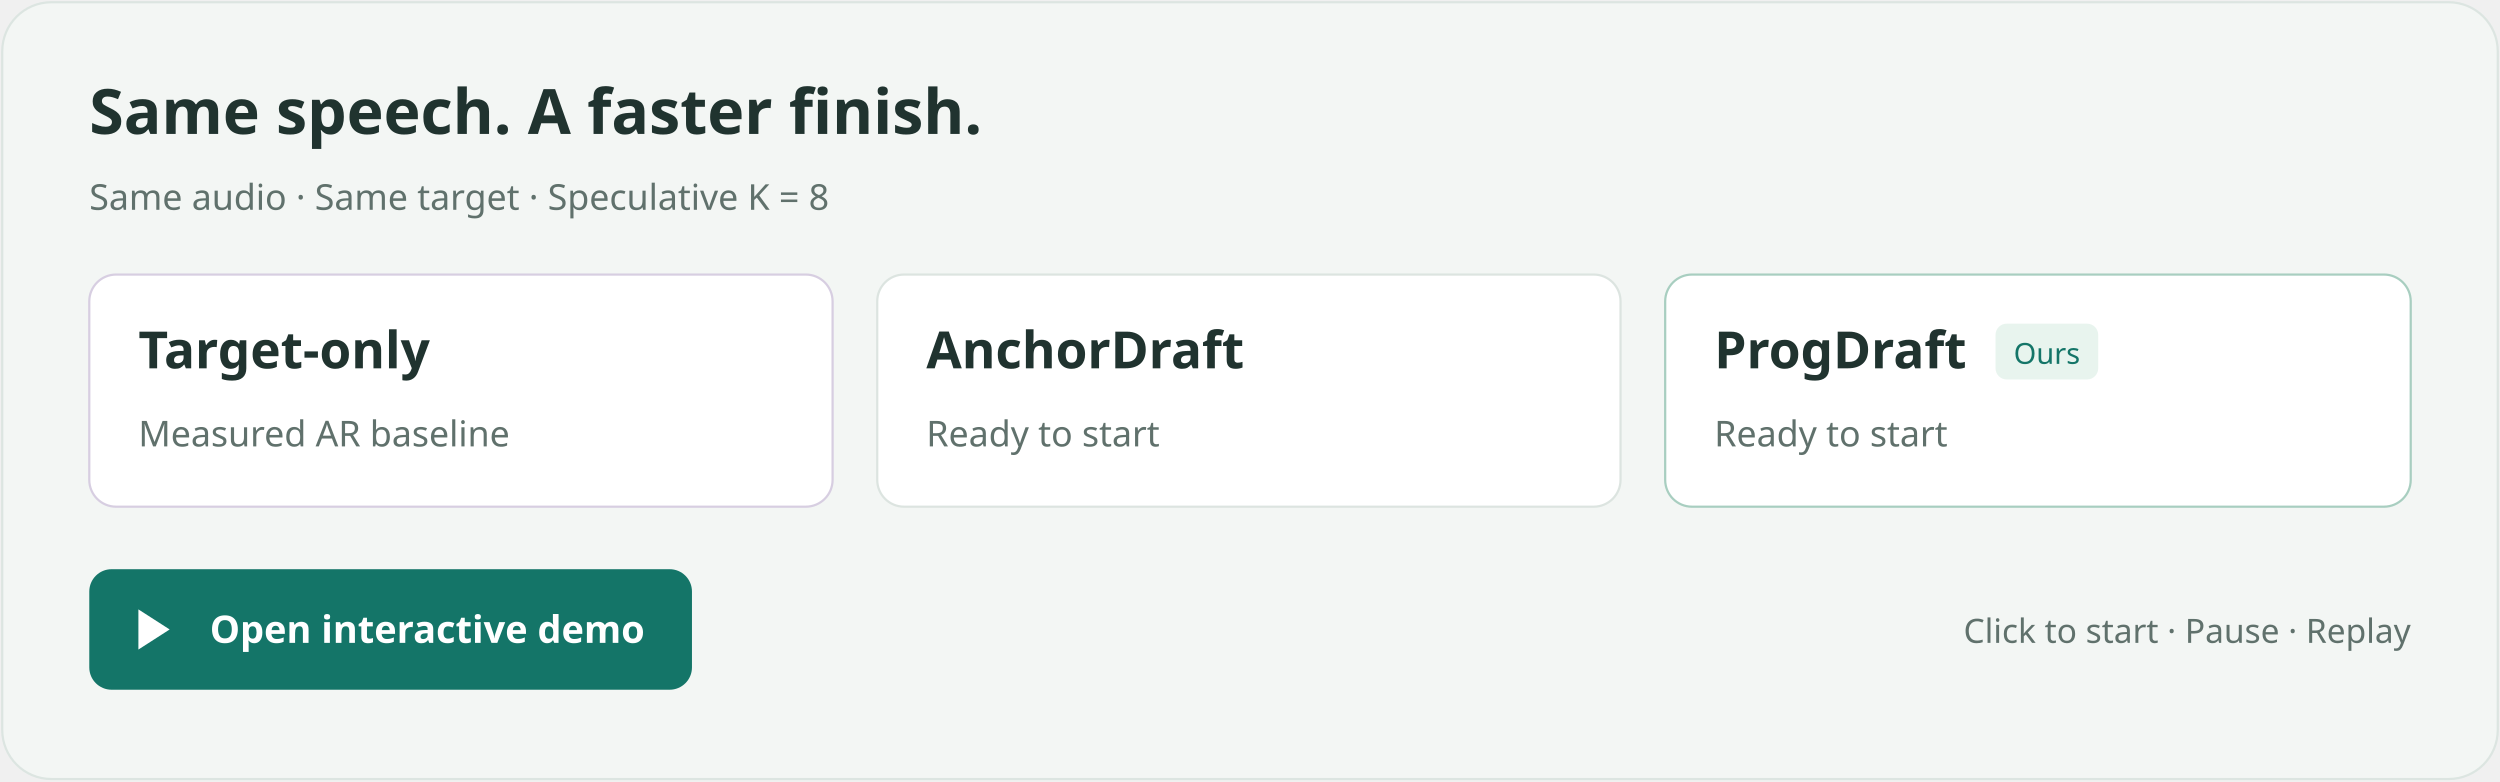
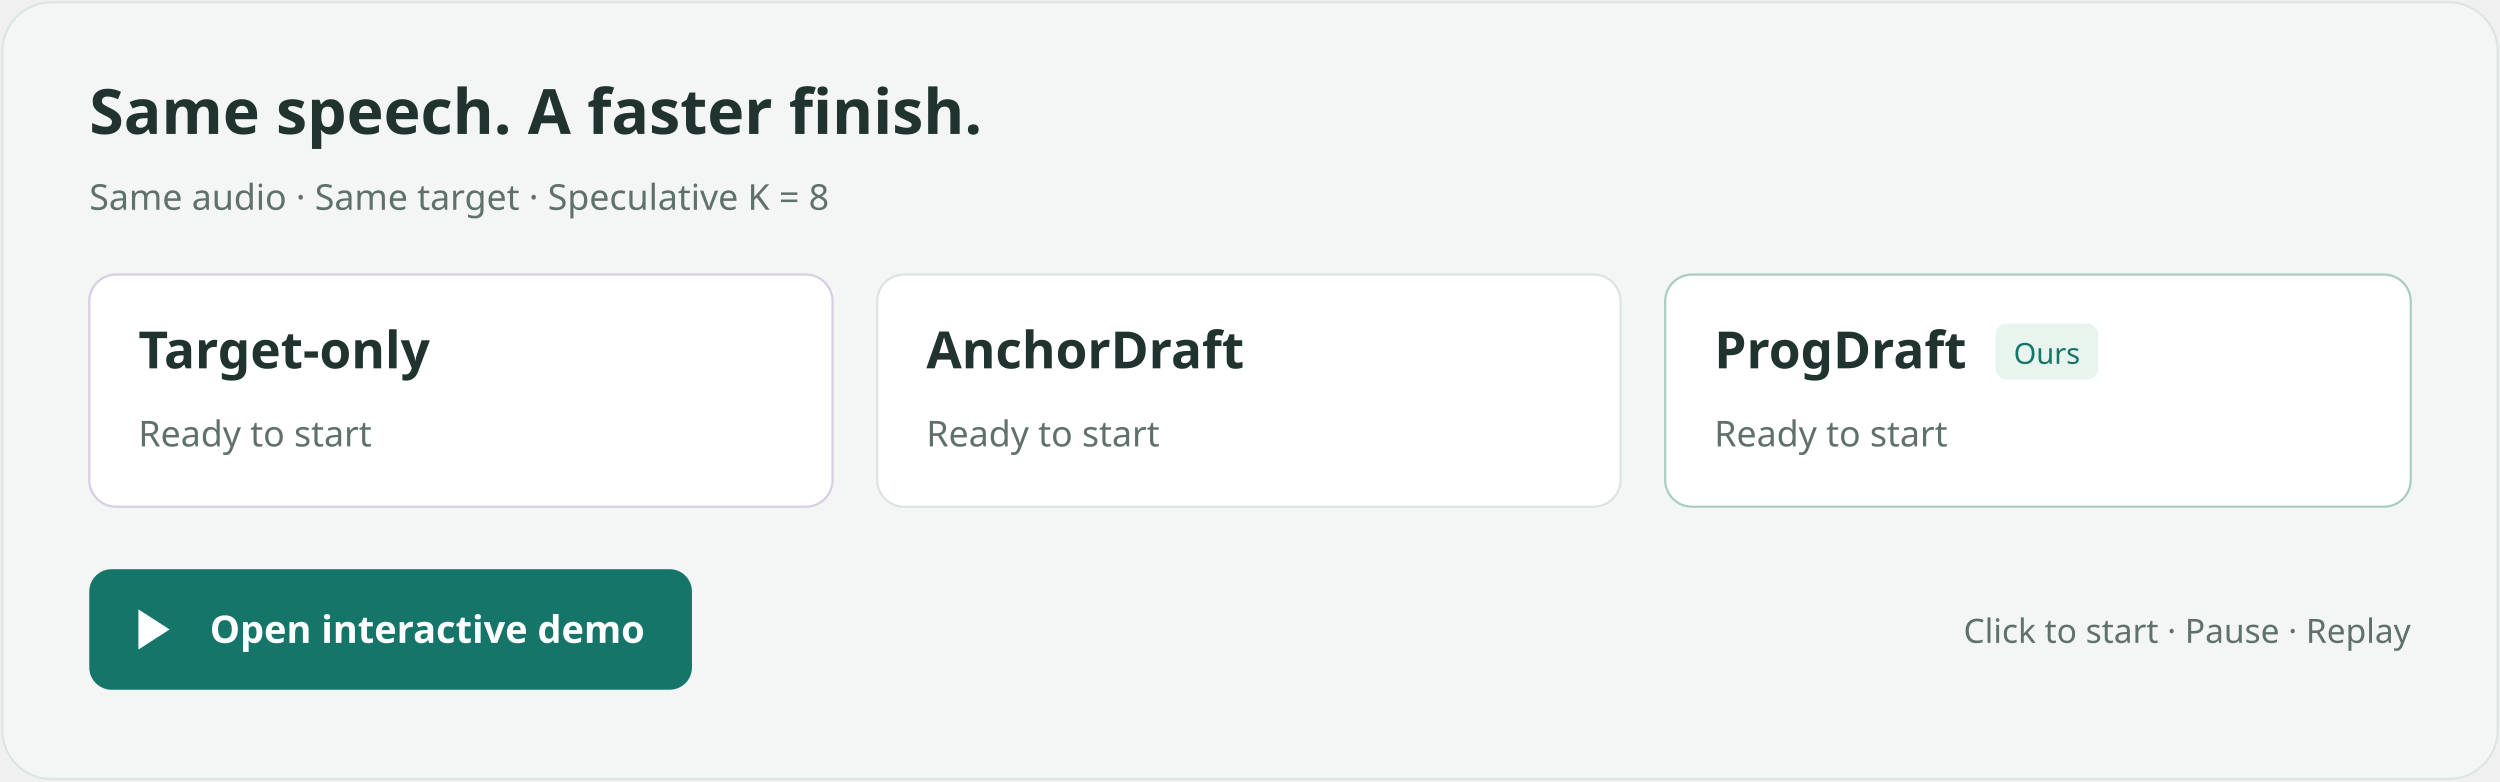
<svg xmlns="http://www.w3.org/2000/svg" width="1120" height="350" viewBox="0 0 1120 350" role="img" aria-labelledby="title desc">
  <rect x="1" y="1" width="1118" height="348" rx="22" fill="#f3f6f4" stroke="#dce5e1" />
  <g font-family="Avenir Next, Avenir, Segoe UI, sans-serif">
    <text x="40" y="60" font-size="28" font-weight="650" fill="#20332f">Same speech. A faster finish.</text>
    <text x="40" y="94" font-size="16" fill="#60716c">Same audio · Same target · Speculative K = 8</text>
    <rect x="40" y="123" width="333" height="104" rx="12" fill="#fff" stroke="#d7cee1" />
    <rect x="393" y="123" width="333" height="104" rx="12" fill="#fff" stroke="#dce4e0" />
    <rect x="746" y="123" width="334" height="104" rx="12" fill="#fff" stroke="#a8cec0" />
    <text x="62" y="165" font-size="23" font-weight="650" fill="#20332f">Target-only</text>
    <text x="415" y="165" font-size="23" font-weight="650" fill="#20332f">AnchorDraft</text>
    <text x="768" y="165" font-size="23" font-weight="650" fill="#20332f">ProgDraft</text>
    <rect x="894" y="145" width="46" height="25" rx="5" fill="#e8f4ee" />
    <text x="917" y="163" font-size="13" text-anchor="middle" fill="#147568">Ours</text>
-     <text x="62" y="200" font-size="16" fill="#60716c">Measured AR baseline</text>
+     <text x="62" y="200" font-size="16" fill="#60716c">Ready to start</text>
    <text x="415" y="200" font-size="16" fill="#60716c">Ready to start</text>
    <text x="768" y="200" font-size="16" fill="#60716c">Ready to start</text>
    <rect x="40" y="255" width="270" height="54" rx="10" fill="#147568" />
    <path d="M62 273 L62 291 L76 282 Z" fill="#fff" />
    <text x="94" y="288" font-size="17" font-weight="600" fill="#fff">Open interactive demo</text>
    <text x="1080" y="288" font-size="15" text-anchor="end" fill="#60716c">Click to start · Pause · Replay</text>
  </g>
</svg>
